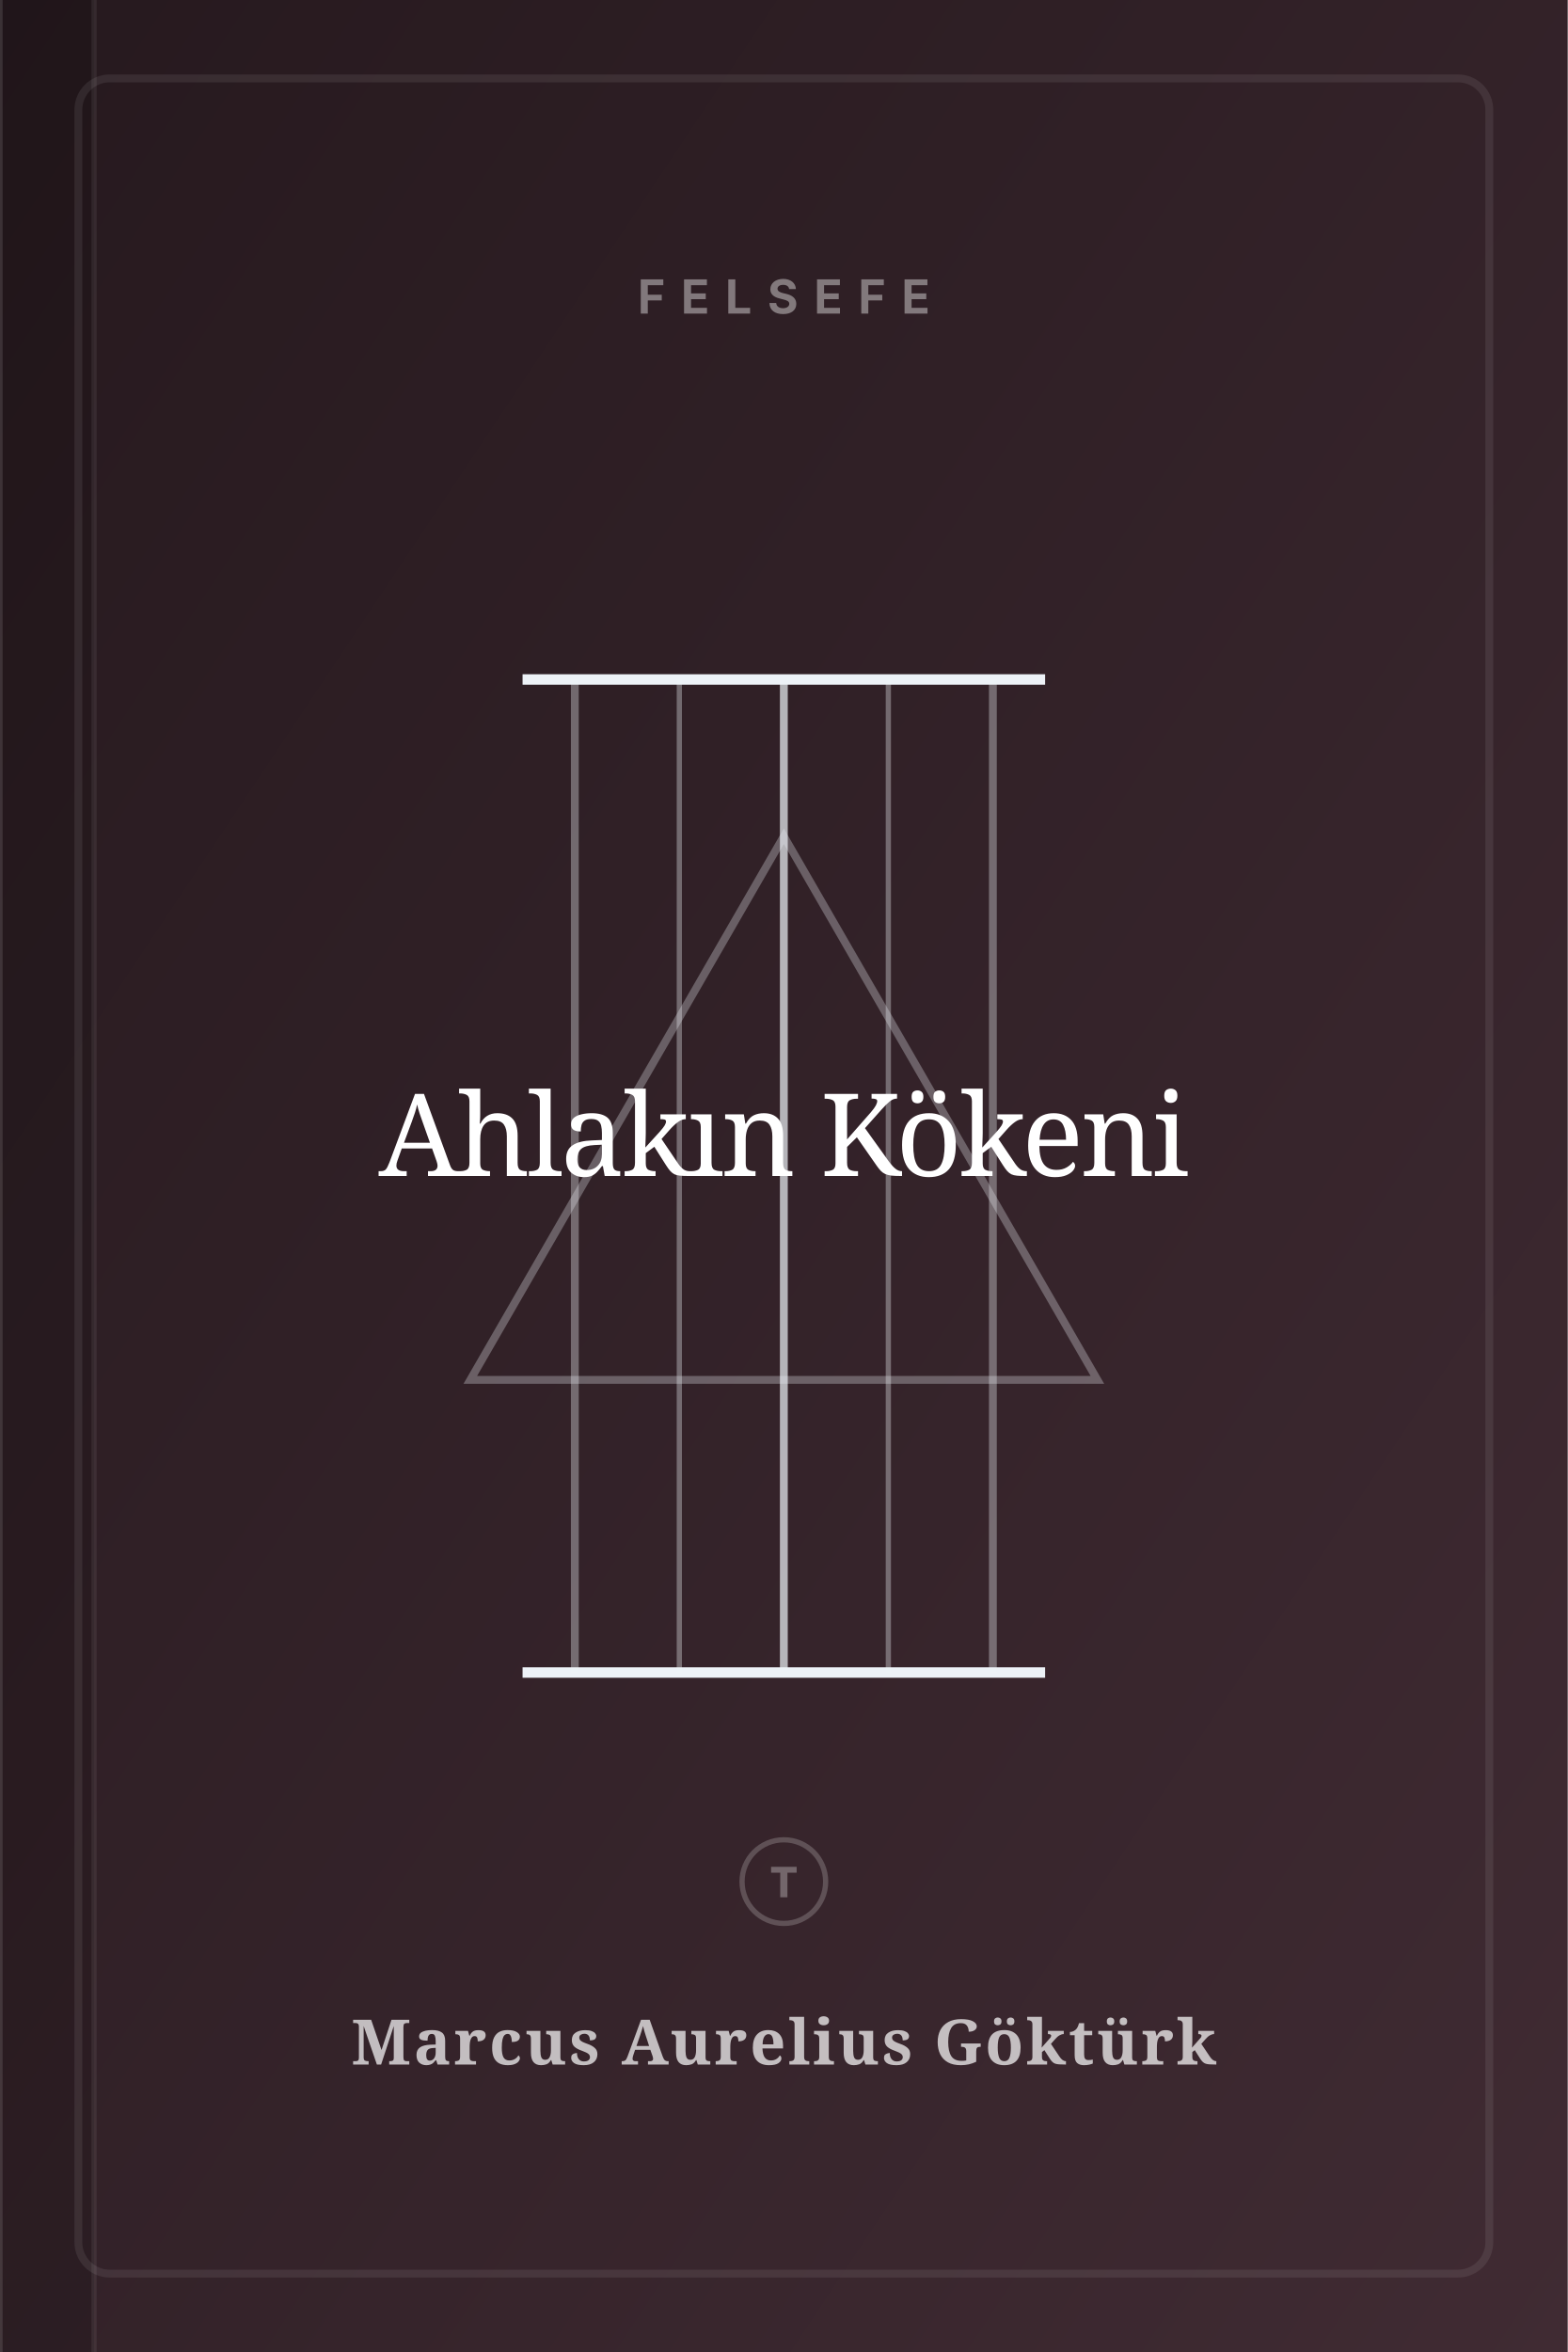
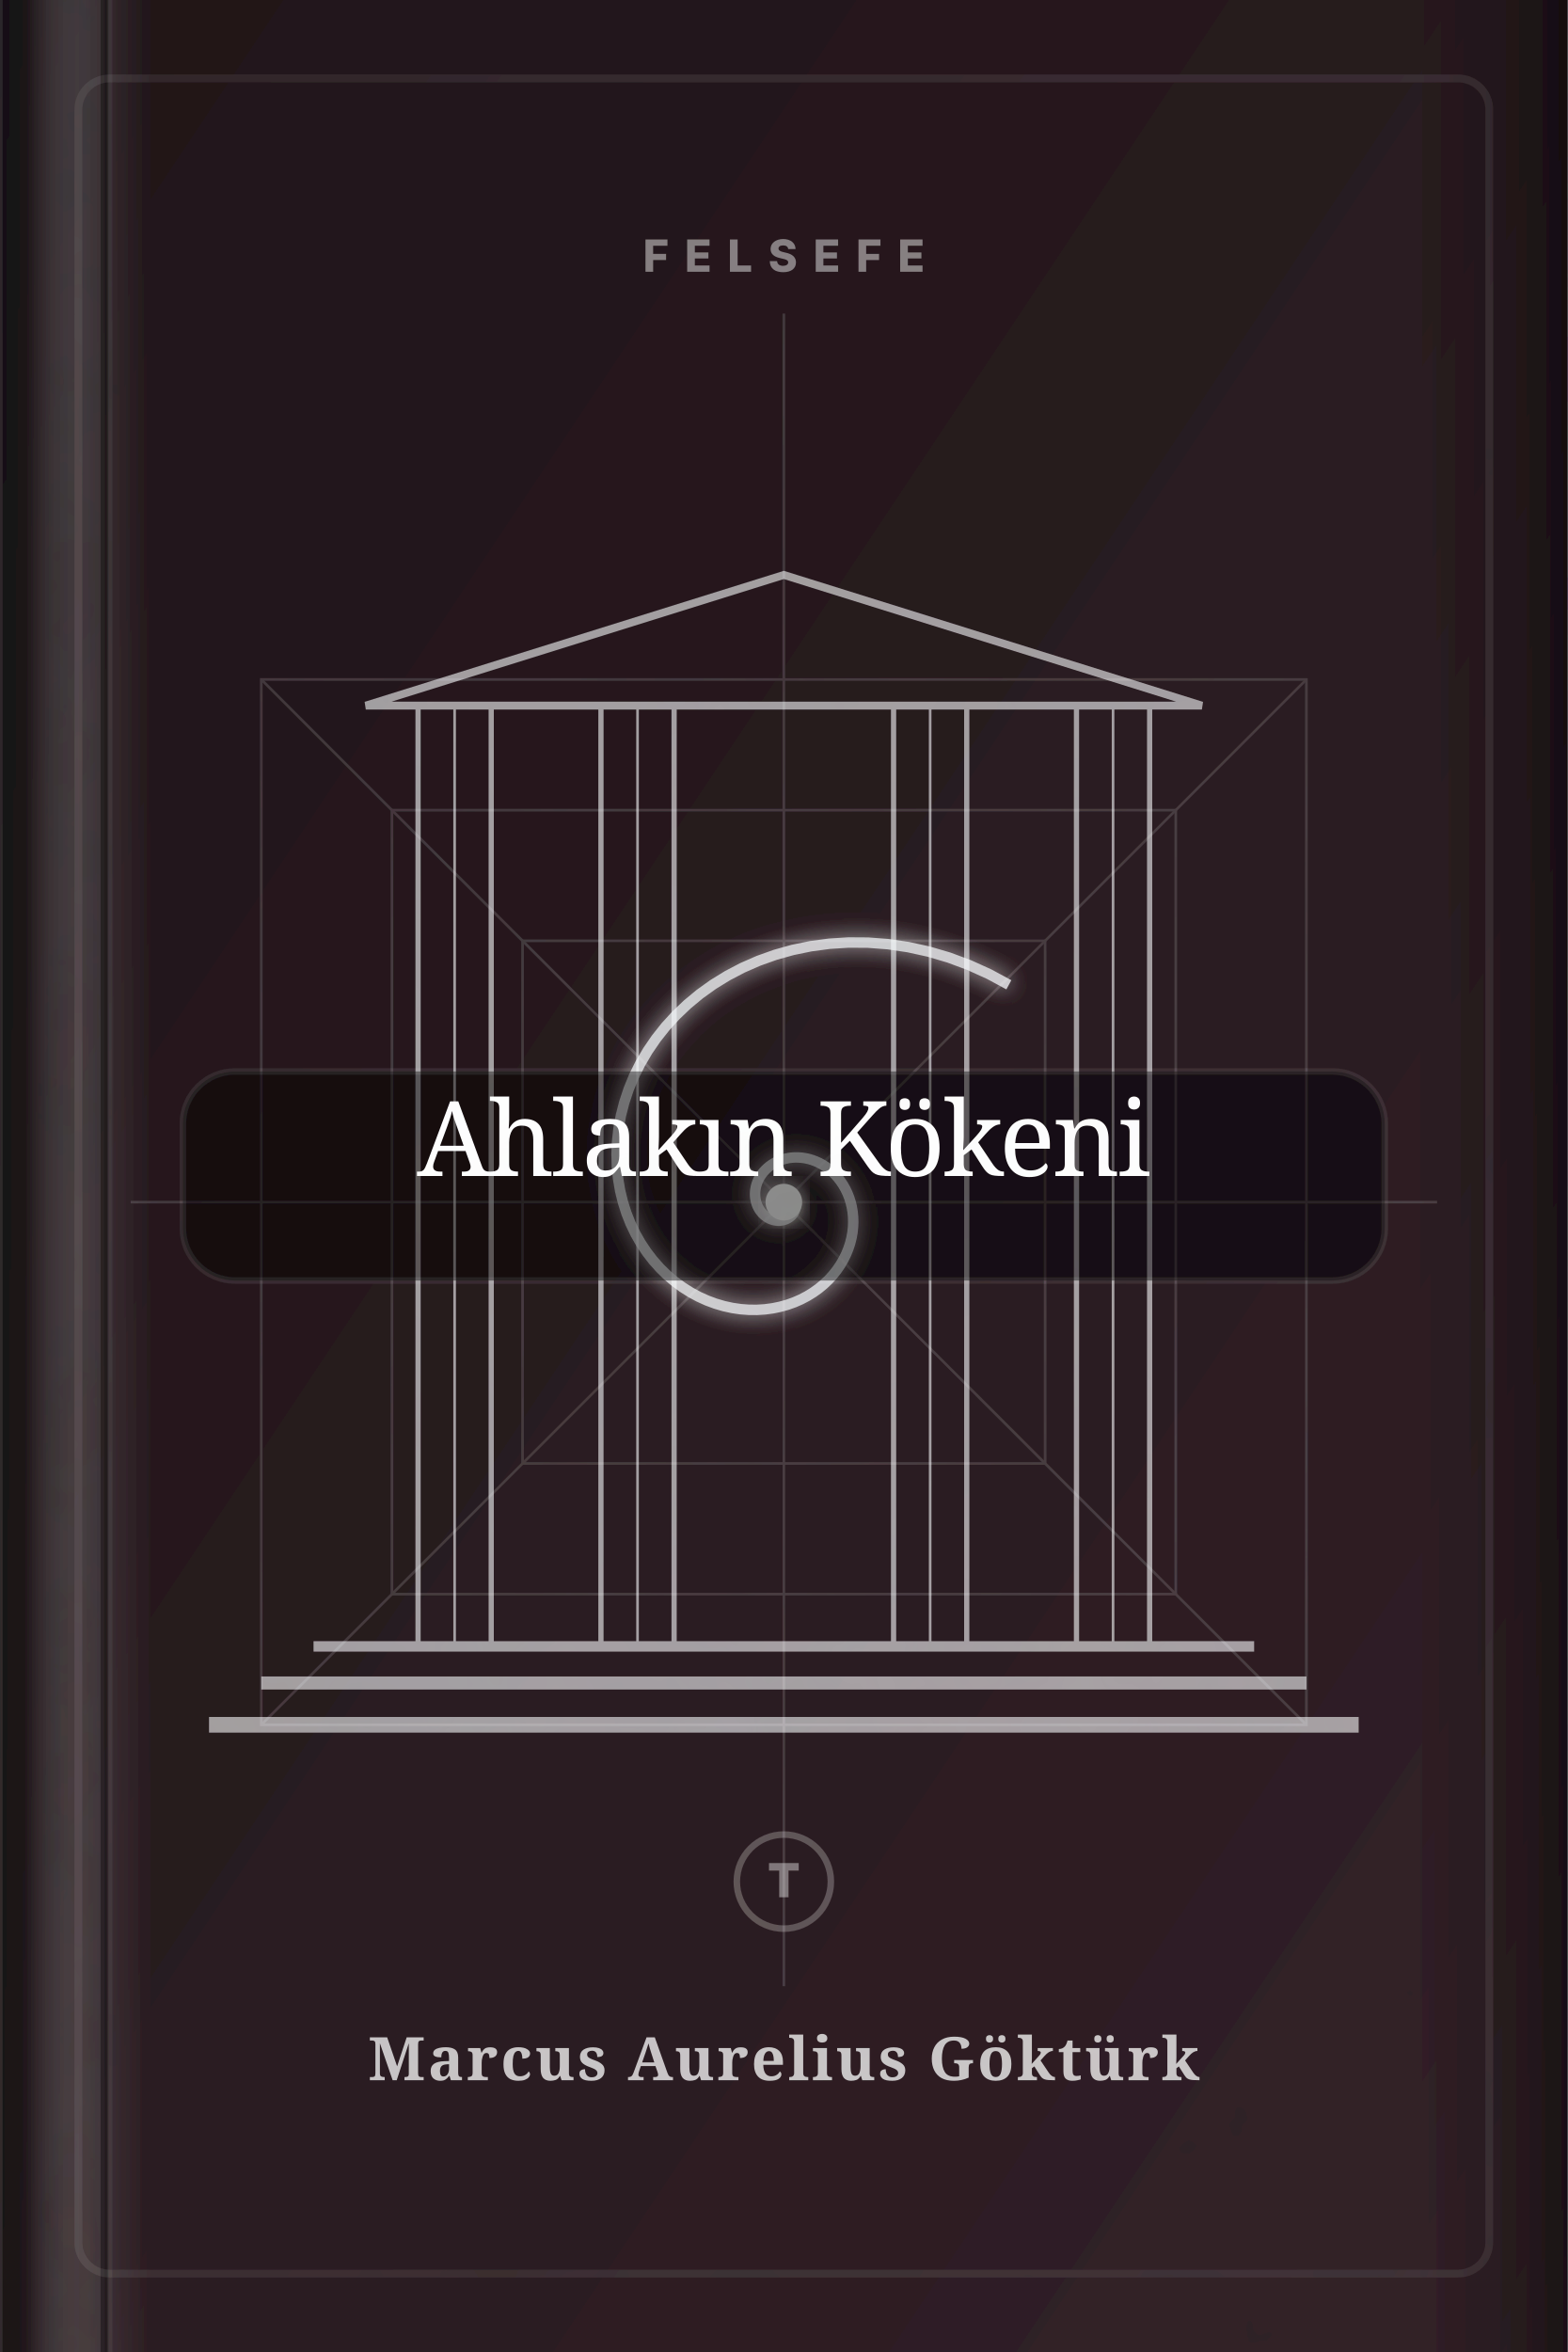
<svg xmlns="http://www.w3.org/2000/svg" viewBox="0 0 300 450" width="100%" height="100%">
  <defs>
    <linearGradient id="grad-41" x1="0%" y1="0%" x2="100%" y2="100%">
-       <stop offset="0%" style="stop-color:#26191e;stop-opacity:1" />
-       <stop offset="100%" style="stop-color:#402b33;stop-opacity:1" />
+       <stop offset="0%" style="stop-color:#1f1418;stop-opacity:1" />
+       <stop offset="100%" style="stop-color:#332228;stop-opacity:1" />
    </linearGradient>
+     <linearGradient id="spine-shading" x1="0" y1="0" x2="1" y2="0">
+       <stop offset="0%" stop-color="#000000" stop-opacity="0.6" />
+       <stop offset="2%" stop-color="#000000" stop-opacity="0.35" />
+       <stop offset="6%" stop-color="#ffffff" stop-opacity="0.12" />
+       <stop offset="10%" stop-color="#ffffff" stop-opacity="0.0" />
+       <stop offset="90%" stop-color="#000000" stop-opacity="0.0" />
+       <stop offset="97%" stop-color="#000000" stop-opacity="0.25" />
+       <stop offset="100%" stop-color="#000000" stop-opacity="0.55" />
+     </linearGradient>
+     <filter id="paper-texture" x="0%" y="0%" width="100%" height="100%">
+       <feTurbulence type="fractalNoise" baseFrequency="0.05" numOctaves="4" result="noise" />
+       <feColorMatrix type="matrix" values="1 0 0 0 0  0 1 0 0 0  0 0 1 0 0  0 0 0 0.08 0" in="noise" result="coloredNoise" />
+       <feComposite operator="in" in2="SourceGraphic" result="composite" />
+       <feBlend mode="multiply" in="SourceGraphic" in2="coloredNoise" />
+     </filter>
  </defs>
-   <rect width="300" height="450" fill="url(#grad-41)" />
-   <rect x="0" y="0" width="18" height="450" fill="rgba(0,0,0,0.15)" />
-   <line x1="18" y1="0" x2="18" y2="450" stroke="rgba(255,255,255,0.07)" stroke-width="1" />
-   <line x1="0" y1="0" x2="0" y2="450" stroke="rgba(255,255,255,0.12)" stroke-width="1" />
-   <line x1="100" y1="130" x2="200" y2="130" stroke="#edf2f7" stroke-width="2" />
-   <line x1="100" y1="320" x2="200" y2="320" stroke="#edf2f7" stroke-width="2" />
-   <line x1="110" y1="130" x2="110" y2="320" stroke="rgba(237, 242, 247, 0.35)" stroke-width="1.5" />
-   <line x1="130" y1="130" x2="130" y2="320" stroke="rgba(237, 242, 247, 0.35)" stroke-width="1" />
-   <line x1="150" y1="130" x2="150" y2="320" stroke="#edf2f7" stroke-width="1.5" opacity="0.7" />
-   <line x1="170" y1="130" x2="170" y2="320" stroke="rgba(237, 242, 247, 0.35)" stroke-width="1" />
-   <line x1="190" y1="130" x2="190" y2="320" stroke="rgba(237, 242, 247, 0.35)" stroke-width="1.5" />
-   <polygon points="150,160 210,264 90,264" fill="none" stroke="#edf2f7" stroke-width="1.5" opacity="0.3" />
-   <rect x="15" y="15" width="270" height="420" rx="6" fill="none" stroke="rgba(255,255,255,0.08)" stroke-width="1.5" />
-   <text x="150" y="60" fill="rgba(255,255,255,0.4)" font-family="system-ui, -apple-system, sans-serif" font-size="9" font-weight="700" letter-spacing="3" text-anchor="middle">FELSEFE</text>
-   <text x="150" y="225.0" text-anchor="middle" fill="#ffffff" font-family="Georgia, serif" font-size="22px" font-weight="normal" letter-spacing="-0.5px">
-     <tspan x="150" dy="0">Ahlakın Kökeni</tspan>
-   </text>
-   <g transform="translate(150, 360)">
-     <circle cx="0" cy="0" r="8" fill="none" stroke="rgba(255,255,255,0.2)" stroke-width="1" />
-     <text x="0" y="3" fill="rgba(255,255,255,0.3)" font-family="system-ui, -apple-system, sans-serif" font-size="8" font-weight="800" text-anchor="middle">T</text>
+   <g filter="url(#paper-texture)">
+     <rect width="300" height="450" fill="url(#grad-41)" />
+     <rect width="300" height="450" fill="url(#spine-shading)" />
+     <line x1="20" y1="0" x2="20" y2="450" stroke="rgba(0,0,0,0.4)" stroke-width="1.5" />
+     <line x1="21" y1="0" x2="21" y2="450" stroke="rgba(255,255,255,0.06)" stroke-width="1" />
+     <rect x="0" y="0" width="20" height="450" fill="rgba(255,255,255,0.03)" />
+     <line x1="0" y1="0" x2="0" y2="450" stroke="rgba(255,255,255,0.1)" stroke-width="1" />
+     <g stroke="#f8fafc" stroke-width="0.5" opacity="0.15">
+       <rect x="50" y="130" width="200" height="200" fill="none" />
+       <rect x="75" y="155" width="150" height="150" fill="none" />
+       <rect x="100" y="180" width="100" height="100" fill="none" />
+       <line x1="50" y1="130" x2="250" y2="330" />
+       <line x1="250" y1="130" x2="50" y2="330" />
+       <line x1="150" y1="60" x2="150" y2="380" />
+       <line x1="25" y1="230" x2="275" y2="230" />
+     </g>
+     <g fill="none" stroke="#f8fafc" opacity="0.6">
+       <polygon points="150,110 230,135 70,135" stroke-width="1.5" />
+       <line x1="60" y1="315" x2="240" y2="315" stroke-width="2" />
+       <line x1="50" y1="322" x2="250" y2="322" stroke-width="2.5" />
+       <line x1="40" y1="330" x2="260" y2="330" stroke-width="3" />
+       <rect x="80" y="135" width="14" height="180" stroke-width="1" />
+       <line x1="87" y1="135" x2="87" y2="315" stroke-width="0.5" />
+       <rect x="115" y="135" width="14" height="180" stroke-width="1" />
+       <line x1="122" y1="135" x2="122" y2="315" stroke-width="0.5" />
+       <rect x="171" y="135" width="14" height="180" stroke-width="1" />
+       <line x1="178" y1="135" x2="178" y2="315" stroke-width="0.5" />
+       <rect x="206" y="135" width="14" height="180" stroke-width="1" />
+       <line x1="213" y1="135" x2="213" y2="315" stroke-width="0.5" />
+     </g>
+     <path d="M 152.2,230.0 L 152.238,230.156 L 152.265,230.318 L 152.282,230.485 L 152.287,230.656 L 152.28,230.83 L 152.26,231.006 L 152.227,231.184 L 152.182,231.363 L 152.122,231.542 L 152.049,231.719 L 151.962,231.895 L 151.861,232.067 L 151.746,232.235 L 151.617,232.398 L 151.475,232.554 L 151.319,232.703 L 151.149,232.844 L 150.967,232.975 L 150.772,233.095 L 150.565,233.203 L 150.347,233.298 L 150.118,233.38 L 149.88,233.447 L 149.632,233.498 L 149.377,233.532 L 149.115,233.549 L 148.848,233.547 L 148.575,233.526 L 148.3,233.486 L 148.023,233.425 L 147.745,233.343 L 147.468,233.241 L 147.194,233.116 L 146.924,232.971 L 146.66,232.803 L 146.403,232.614 L 146.154,232.403 L 145.917,232.171 L 145.692,231.918 L 145.482,231.645 L 145.287,231.352 L 145.109,231.04 L 144.951,230.71 L 144.813,230.363 L 144.698,230.0 L 144.606,229.623 L 144.54,229.233 L 144.501,228.831 L 144.489,228.42 L 144.506,228 L 144.554,227.575 L 144.632,227.146 L 144.742,226.715 L 144.885,226.284 L 145.061,225.856 L 145.271,225.433 L 145.514,225.018 L 145.791,224.613 L 146.102,224.221 L 146.446,223.844 L 146.822,223.485 L 147.231,223.146 L 147.671,222.831 L 148.14,222.541 L 148.639,222.281 L 149.164,222.05 L 149.716,221.854 L 150.29,221.693 L 150.886,221.57 L 151.501,221.488 L 152.132,221.448 L 152.777,221.452 L 153.433,221.502 L 154.097,221.6 L 154.765,221.746 L 155.435,221.943 L 156.102,222.19 L 156.763,222.489 L 157.414,222.841 L 158.051,223.245 L 158.67,223.701 L 159.268,224.209 L 159.84,224.768 L 160.382,225.378 L 160.89,226.037 L 161.359,226.743 L 161.787,227.495 L 162.169,228.29 L 162.5,229.126 L 162.778,230.0 L 162.999,230.909 L 163.158,231.849 L 163.254,232.817 L 163.282,233.809 L 163.241,234.819 L 163.126,235.844 L 162.937,236.879 L 162.671,237.918 L 162.326,238.956 L 161.902,239.987 L 161.397,241.006 L 160.811,242.007 L 160.143,242.983 L 159.395,243.928 L 158.566,244.837 L 157.659,245.702 L 156.674,246.518 L 155.614,247.278 L 154.482,247.975 L 153.28,248.604 L 152.014,249.159 L 150.686,249.633 L 149.301,250.02 L 147.865,250.316 L 146.383,250.515 L 144.861,250.611 L 143.306,250.601 L 141.725,250.481 L 140.126,250.245 L 138.515,249.892 L 136.902,249.419 L 135.295,248.822 L 133.702,248.101 L 132.133,247.254 L 130.597,246.281 L 129.105,245.181 L 127.664,243.957 L 126.286,242.609 L 124.98,241.14 L 123.756,239.552 L 122.623,237.85 L 121.592,236.038 L 120.673,234.122 L 119.873,232.107 L 119.204,230.0 L 118.672,227.809 L 118.287,225.543 L 118.057,223.21 L 117.989,220.821 L 118.09,218.386 L 118.365,215.915 L 118.821,213.422 L 119.462,210.918 L 120.293,208.416 L 121.315,205.931 L 122.533,203.475 L 123.945,201.064 L 125.554,198.711 L 127.358,196.432 L 129.355,194.242 L 131.543,192.157 L 133.916,190.191 L 136.47,188.36 L 139.199,186.679 L 142.094,185.163 L 145.147,183.827 L 148.348,182.685 L 151.685,181.751 L 155.146,181.038 L 158.718,180.559 L 162.385,180.326 L 166.132,180.35 L 169.942,180.641 L 173.798,181.207 L 177.679,182.058 L 181.567,183.2 L 185.441,184.638 L 189.279,186.376 L 193.06,188.417" fill="none" stroke="#f8fafc" stroke-width="2" opacity="0.8" stroke-dasharray="1000" stroke-dashoffset="0" filter="url(#glow-philosophy)" />
+     <circle cx="150" cy="230" r="3.5" fill="#ffffff" filter="url(#glow-philosophy)" />
+     <defs>
+       <filter id="glow-philosophy" x="-20%" y="-20%" width="140%" height="140%">
+         <feGaussianBlur stdDeviation="2" result="blur" />
+         <feMerge>
+           <feMergeNode in="blur" />
+           <feMergeNode in="SourceGraphic" />
+         </feMerge>
+       </filter>
+     </defs>
+     <rect x="15" y="15" width="270" height="420" rx="6" fill="none" stroke="rgba(255,255,255,0.08)" stroke-width="1.5" />
+     <rect x="35" y="205.0" width="230" height="40" rx="10" fill="rgba(0,0,0,0.45)" stroke="rgba(255,255,255,0.08)" stroke-width="1.25" backdrop-filter="blur(5px)" />
+     <text x="150" y="52" fill="rgba(255,255,255,0.45)" font-family="system-ui, -apple-system, sans-serif" font-size="8.5" font-weight="800" letter-spacing="3" text-anchor="middle">FELSEFE</text>
+     <text x="150" y="225.0" text-anchor="middle" fill="#ffffff" font-family="Georgia, serif" font-size="20px" font-weight="normal" letter-spacing="-0.5px" text-transform="none">
+       <tspan x="150" dy="0">Ahlakın Kökeni</tspan>
+     </text>
+     <g transform="translate(150, 360)">
+       <circle cx="0" cy="0" r="9" fill="none" stroke="rgba(255,255,255,0.25)" stroke-width="1.25" />
+       <text x="0" y="3" fill="rgba(255,255,255,0.4)" font-family="system-ui, -apple-system, sans-serif" font-size="9" font-weight="900" text-anchor="middle">T</text>
+     </g>
+     <text x="150" y="398" fill="rgba(255,255,255,0.75)" font-family="Georgia, serif" font-size="11.5" font-weight="600" letter-spacing="0.5" text-anchor="middle">Marcus Aurelius Göktürk</text>
  </g>
-   <text x="150" y="395" fill="rgba(255,255,255,0.7)" font-family="Georgia, serif" font-size="12" font-weight="600" letter-spacing="0.5" text-anchor="middle">Marcus Aurelius Göktürk</text>
</svg>
